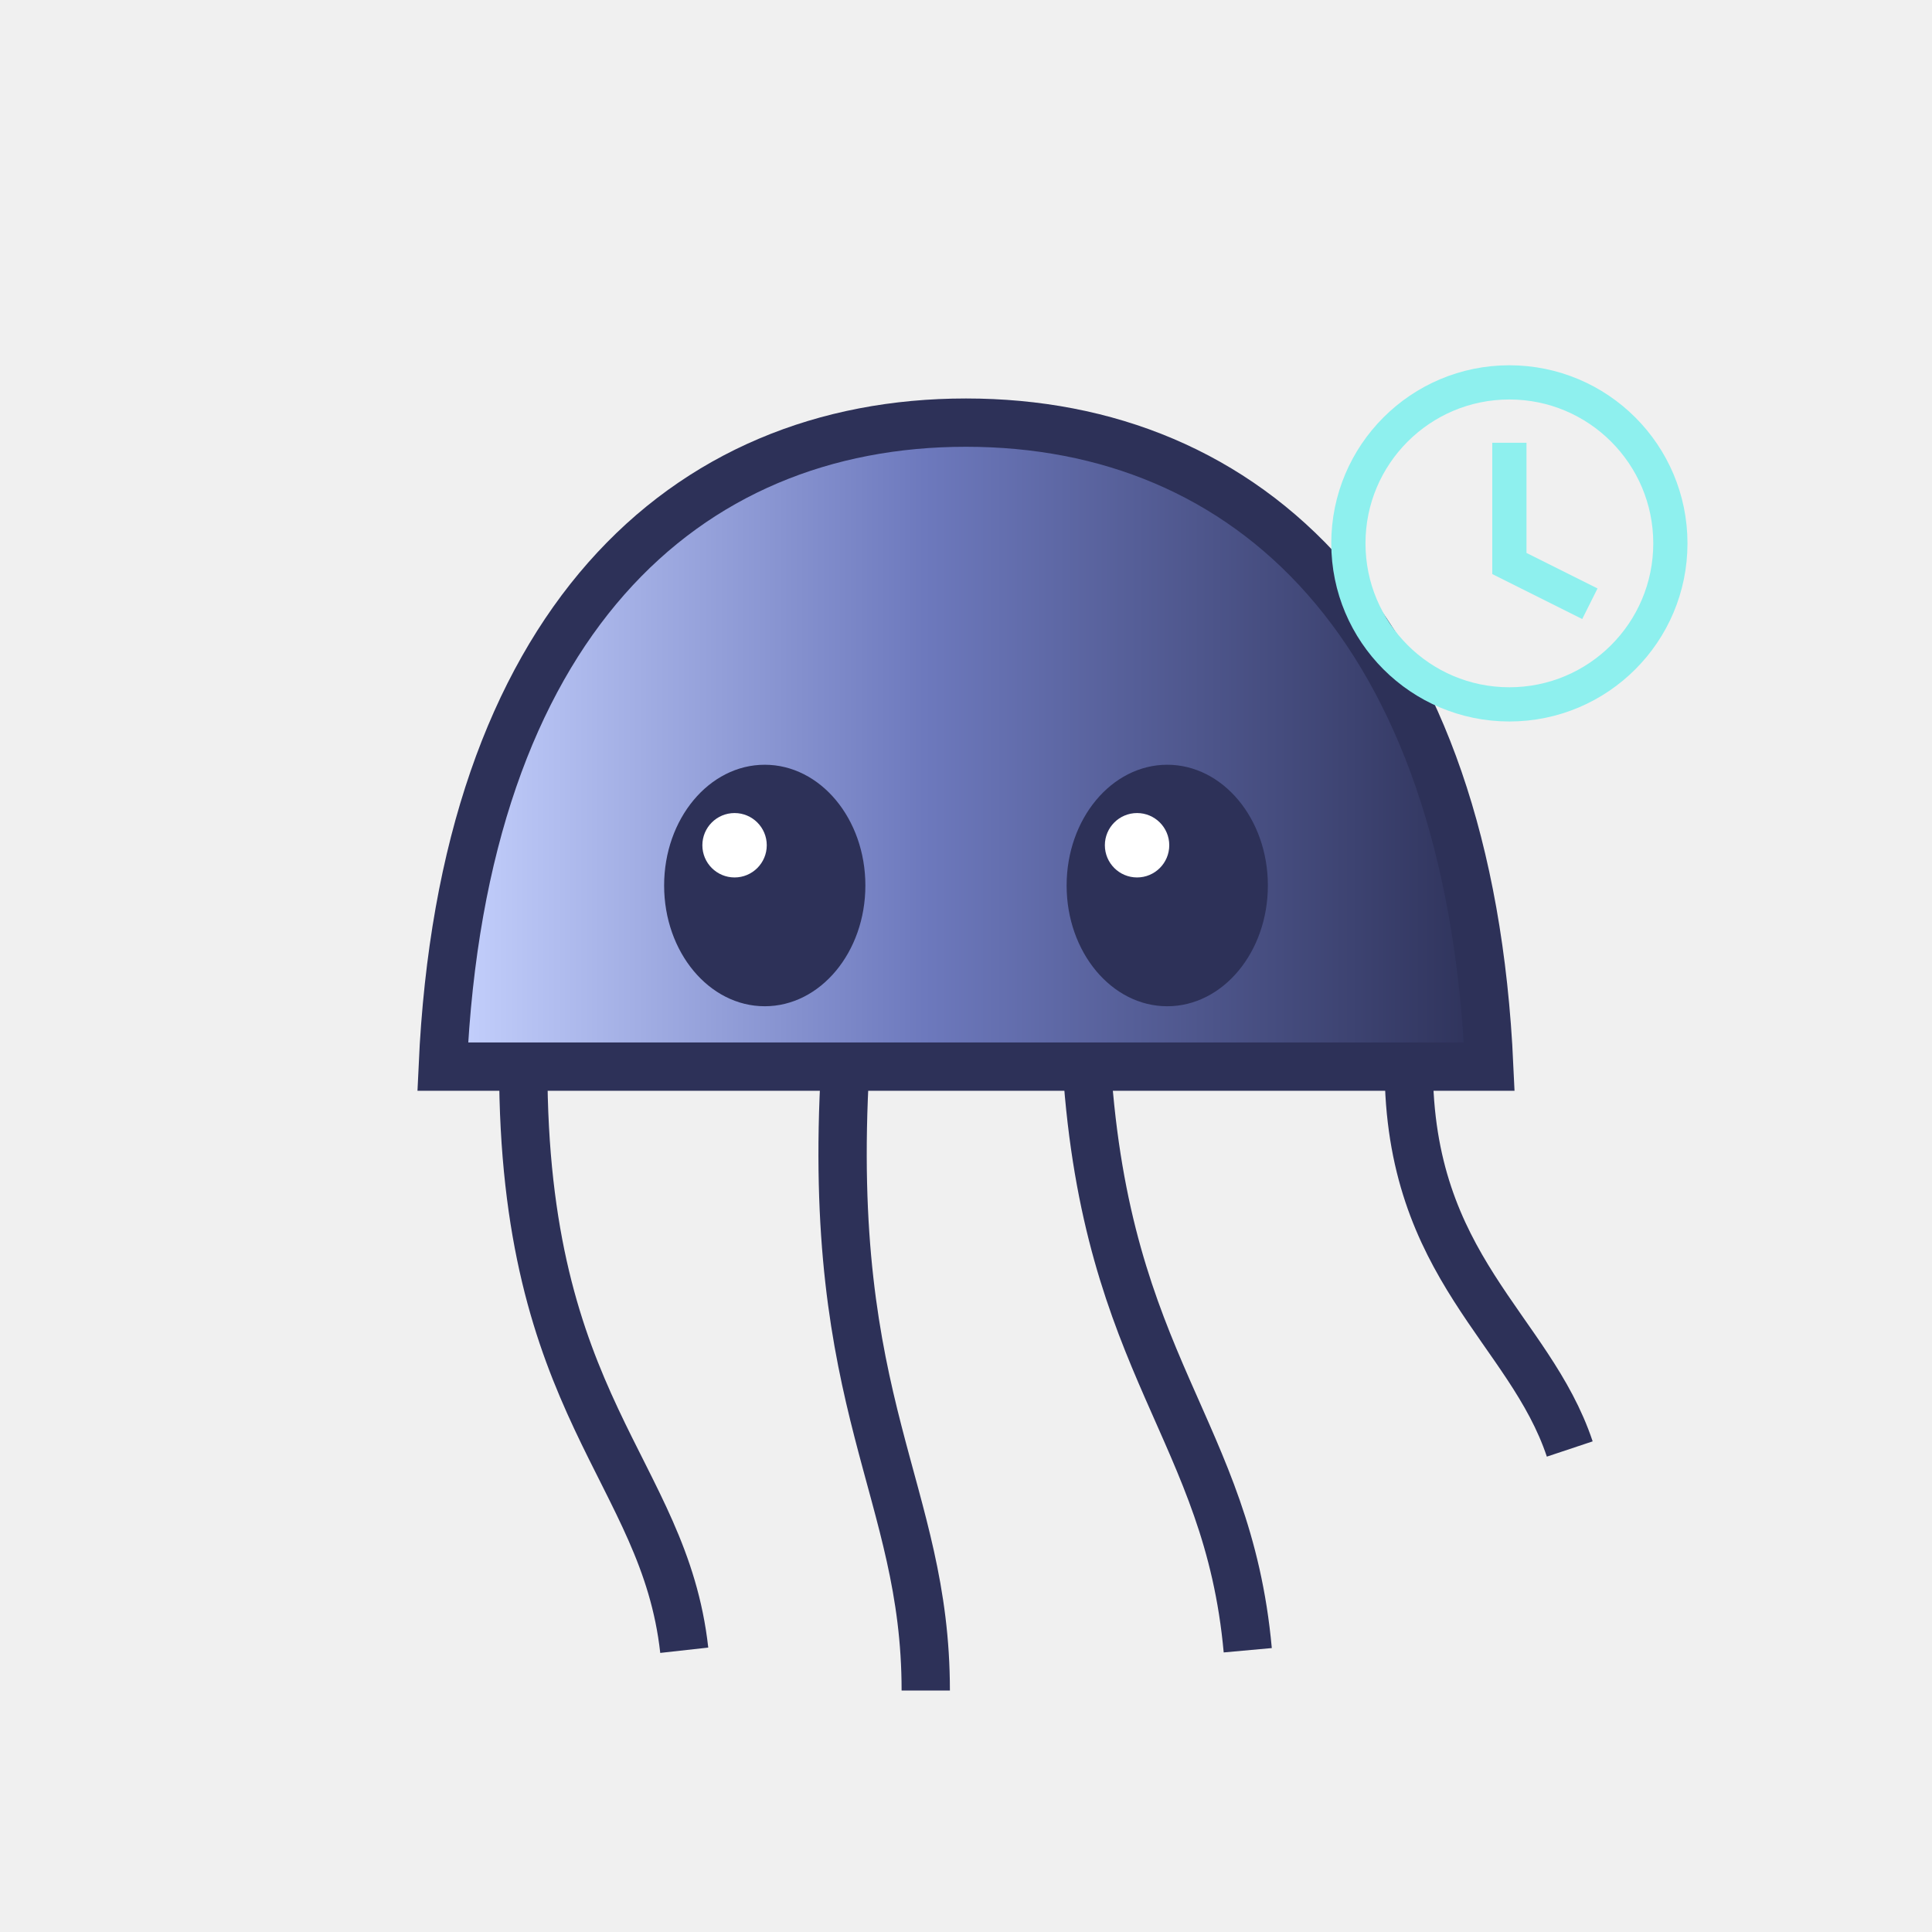
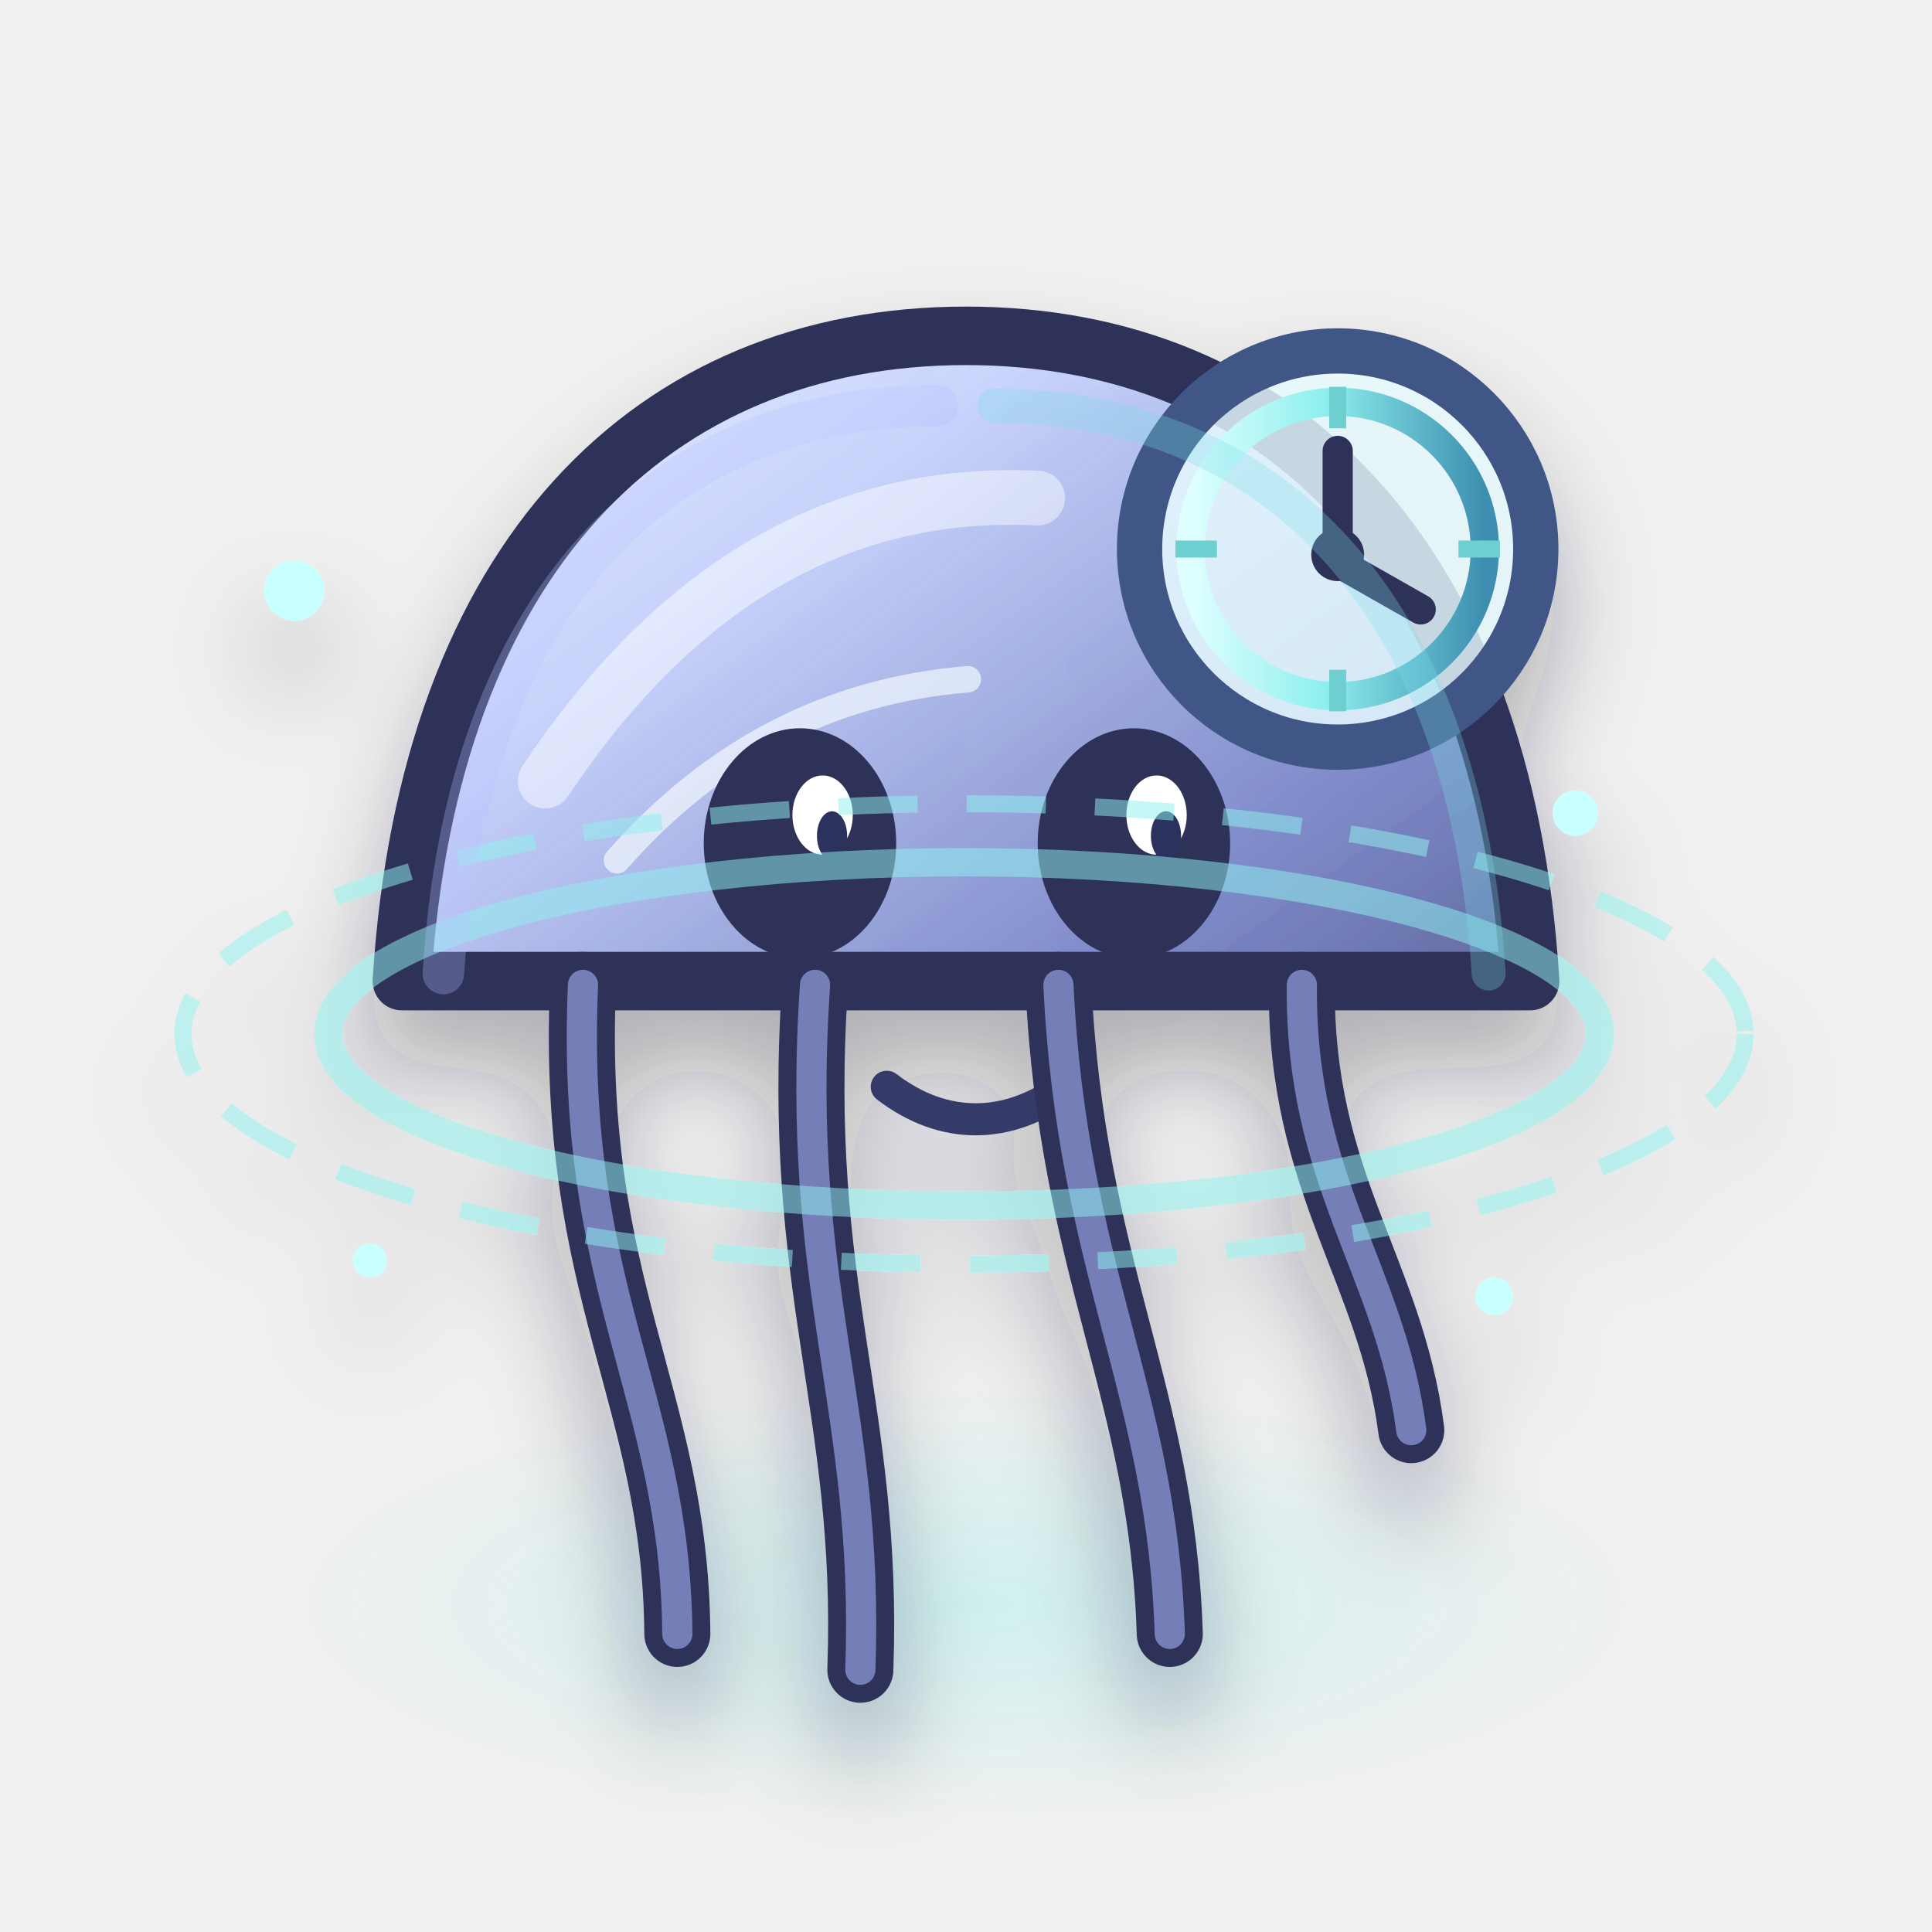
- <svg xmlns="http://www.w3.org/2000/svg" width="1024" height="1024" viewBox="0 0 96 96" role="img" data-looper-id="lokdex:g1:020" data-looper-name="Timeslip Jelly">
+ <svg xmlns="http://www.w3.org/2000/svg" width="1024" height="1024" viewBox="0 0 1024 1024" role="img" aria-labelledby="title desc" data-looper-id="lokdex:g1:020" data-looper-name="Timeslip Jelly" data-art-version="2">
  <defs>
-     <linearGradient id="body">
-       <stop offset="0" stop-color="#c7d3ff" />
-       <stop offset=".46" stop-color="#6d79bd" />
+     <linearGradient id="jelly" x1="260" y1="150" x2="750" y2="830" gradientUnits="userSpaceOnUse">
+       <stop stop-color="#edf2ff" stop-opacity=".98" />
+       <stop offset=".24" stop-color="#c7d3ff" stop-opacity=".92" />
+       <stop offset=".58" stop-color="#7784c8" stop-opacity=".9" />
      <stop offset="1" stop-color="#2d3158" />
    </linearGradient>
+     <linearGradient id="time">
+       <stop stop-color="#dfffff" />
+       <stop offset=".45" stop-color="#8ef0ee" />
+       <stop offset="1" stop-color="#3d8eb0" />
+     </linearGradient>
+     <radialGradient id="aura">
+       <stop stop-color="#8ef0ee" stop-opacity=".34" />
+       <stop offset="1" stop-color="#8ef0ee" stop-opacity="0" />
+     </radialGradient>
+     <filter id="shadow" x="-35%" y="-35%" width="180%" height="195%">
+       <feDropShadow dx="0" dy="31" stdDeviation="24" flood-color="#15172a" flood-opacity=".31" />
+     </filter>
  </defs>
-   <path d="M22 53c1-22 12-32 26-32s25 10 26 32Z" fill="url(#body)" stroke="#2d3158" stroke-width="2.4" />
-   <path d="M26 53c0 17 7 20 8 29m8-29c-1 17 4 21 4 31m8-31c1 15 7 18 8 29m8-29c0 10 6 13 8 19" fill="none" stroke="#2d3158" stroke-width="2.4" />
-   <ellipse cx="38" cy="44" rx="5" ry="6" fill="#2d3158" />
-   <ellipse cx="58" cy="44" rx="5" ry="6" fill="#2d3158" />
-   <circle cx="36.5" cy="42" r="1.6" fill="#fff" />
-   <circle cx="56.5" cy="42" r="1.6" fill="#fff" />
-   <g fill="none" stroke="#8ef0ee" stroke-width="1.7">
-     <circle cx="75" cy="27" r="8" />
-     <path d="M75 22v6l4 2" />
+   <ellipse cx="512" cy="850" rx="360" ry="116" fill="url(#aura)" />
+   <g id="character" filter="url(#shadow)">
+     <path d="M213 520c14-225 133-342 299-342s285 117 299 342Z" fill="url(#jelly)" stroke="#2d3158" stroke-width="31" stroke-linejoin="round" />
+     <path d="M289 414c70-105 157-155 261-150" fill="none" stroke="#fff" stroke-width="29" stroke-linecap="round" opacity=".46" />
+     <path d="M327 456c51-58 113-90 186-96" fill="none" stroke="#f6fbff" stroke-width="14" stroke-linecap="round" opacity=".65" />
+     <g id="face">
+       <ellipse cx="424" cy="447" rx="51" ry="61" fill="#2d3158" />
+       <ellipse cx="601" cy="447" rx="51" ry="61" fill="#2d3158" />
+       <ellipse cx="436" cy="432" rx="16" ry="21" fill="#fff" />
+       <ellipse cx="613" cy="432" rx="16" ry="21" fill="#fff" />
+       <ellipse cx="441" cy="443" rx="8" ry="13" fill="#2b335d" />
+       <ellipse cx="618" cy="443" rx="8" ry="13" fill="#2b335d" />
+       <path d="M470 576c30 23 64 23 95 0" fill="none" stroke="#353a69" stroke-width="17" stroke-linecap="round" />
+     </g>
+     <g id="tentacles" fill="none" stroke="#2d3158" stroke-width="35" stroke-linecap="round">
+       <path d="M309 522c-7 162 49 218 50 344" />
+       <path d="M432 522c-11 161 29 224 24 363" />
+       <path d="M561 522c7 150 55 216 59 344" />
+       <path d="M690 522c-1 105 47 151 58 236" />
+     </g>
+     <g id="tentacle-glow" fill="none" stroke="#9aa8ea" stroke-width="16" stroke-linecap="round" opacity=".65">
+       <path d="M309 522c-7 162 49 218 50 344" />
+       <path d="M432 522c-11 161 29 224 24 363" />
+       <path d="M561 522c7 150 55 216 59 344" />
+       <path d="M690 522c-1 105 47 151 58 236" />
+     </g>
+     <g id="clock-core">
+       <circle cx="709" cy="291" r="105" fill="#e9fbff" fill-opacity=".82" stroke="#405786" stroke-width="24" />
+       <circle cx="709" cy="291" r="78" fill="none" stroke="url(#time)" stroke-width="15" />
+       <path d="M709 239v59l44 25" fill="none" stroke="#2d3158" stroke-width="16" stroke-linecap="round" stroke-linejoin="round" />
+       <circle cx="709" cy="294" r="14" fill="#2d3158" />
+       <g stroke="#6dcfd0" stroke-width="9">
+         <path d="M709 205v22M709 355v22M623 291h22M773 291h22" />
+       </g>
+     </g>
+     <g id="time-rings" fill="none" stroke="#8ef0ee" opacity=".52">
+       <ellipse cx="511" cy="548" rx="337" ry="91" stroke-width="15" />
+       <ellipse cx="511" cy="548" rx="414" ry="122" stroke-width="9" stroke-dasharray="42 26" />
+     </g>
+     <g id="echoes" opacity=".3">
+       <path d="M235 516c12-198 116-301 262-301" fill="none" stroke="#b8c4ff" stroke-width="22" stroke-linecap="round" />
+       <path d="M789 516c-12-198-116-301-262-301" fill="none" stroke="#78dde7" stroke-width="18" stroke-linecap="round" />
+     </g>
+     <g id="particles" fill="#c8ffff">
+       <circle cx="156" cy="313" r="16" />
+       <circle cx="835" cy="431" r="12" />
+       <circle cx="792" cy="687" r="10" />
+       <circle cx="196" cy="668" r="9" />
+     </g>
  </g>
</svg>
